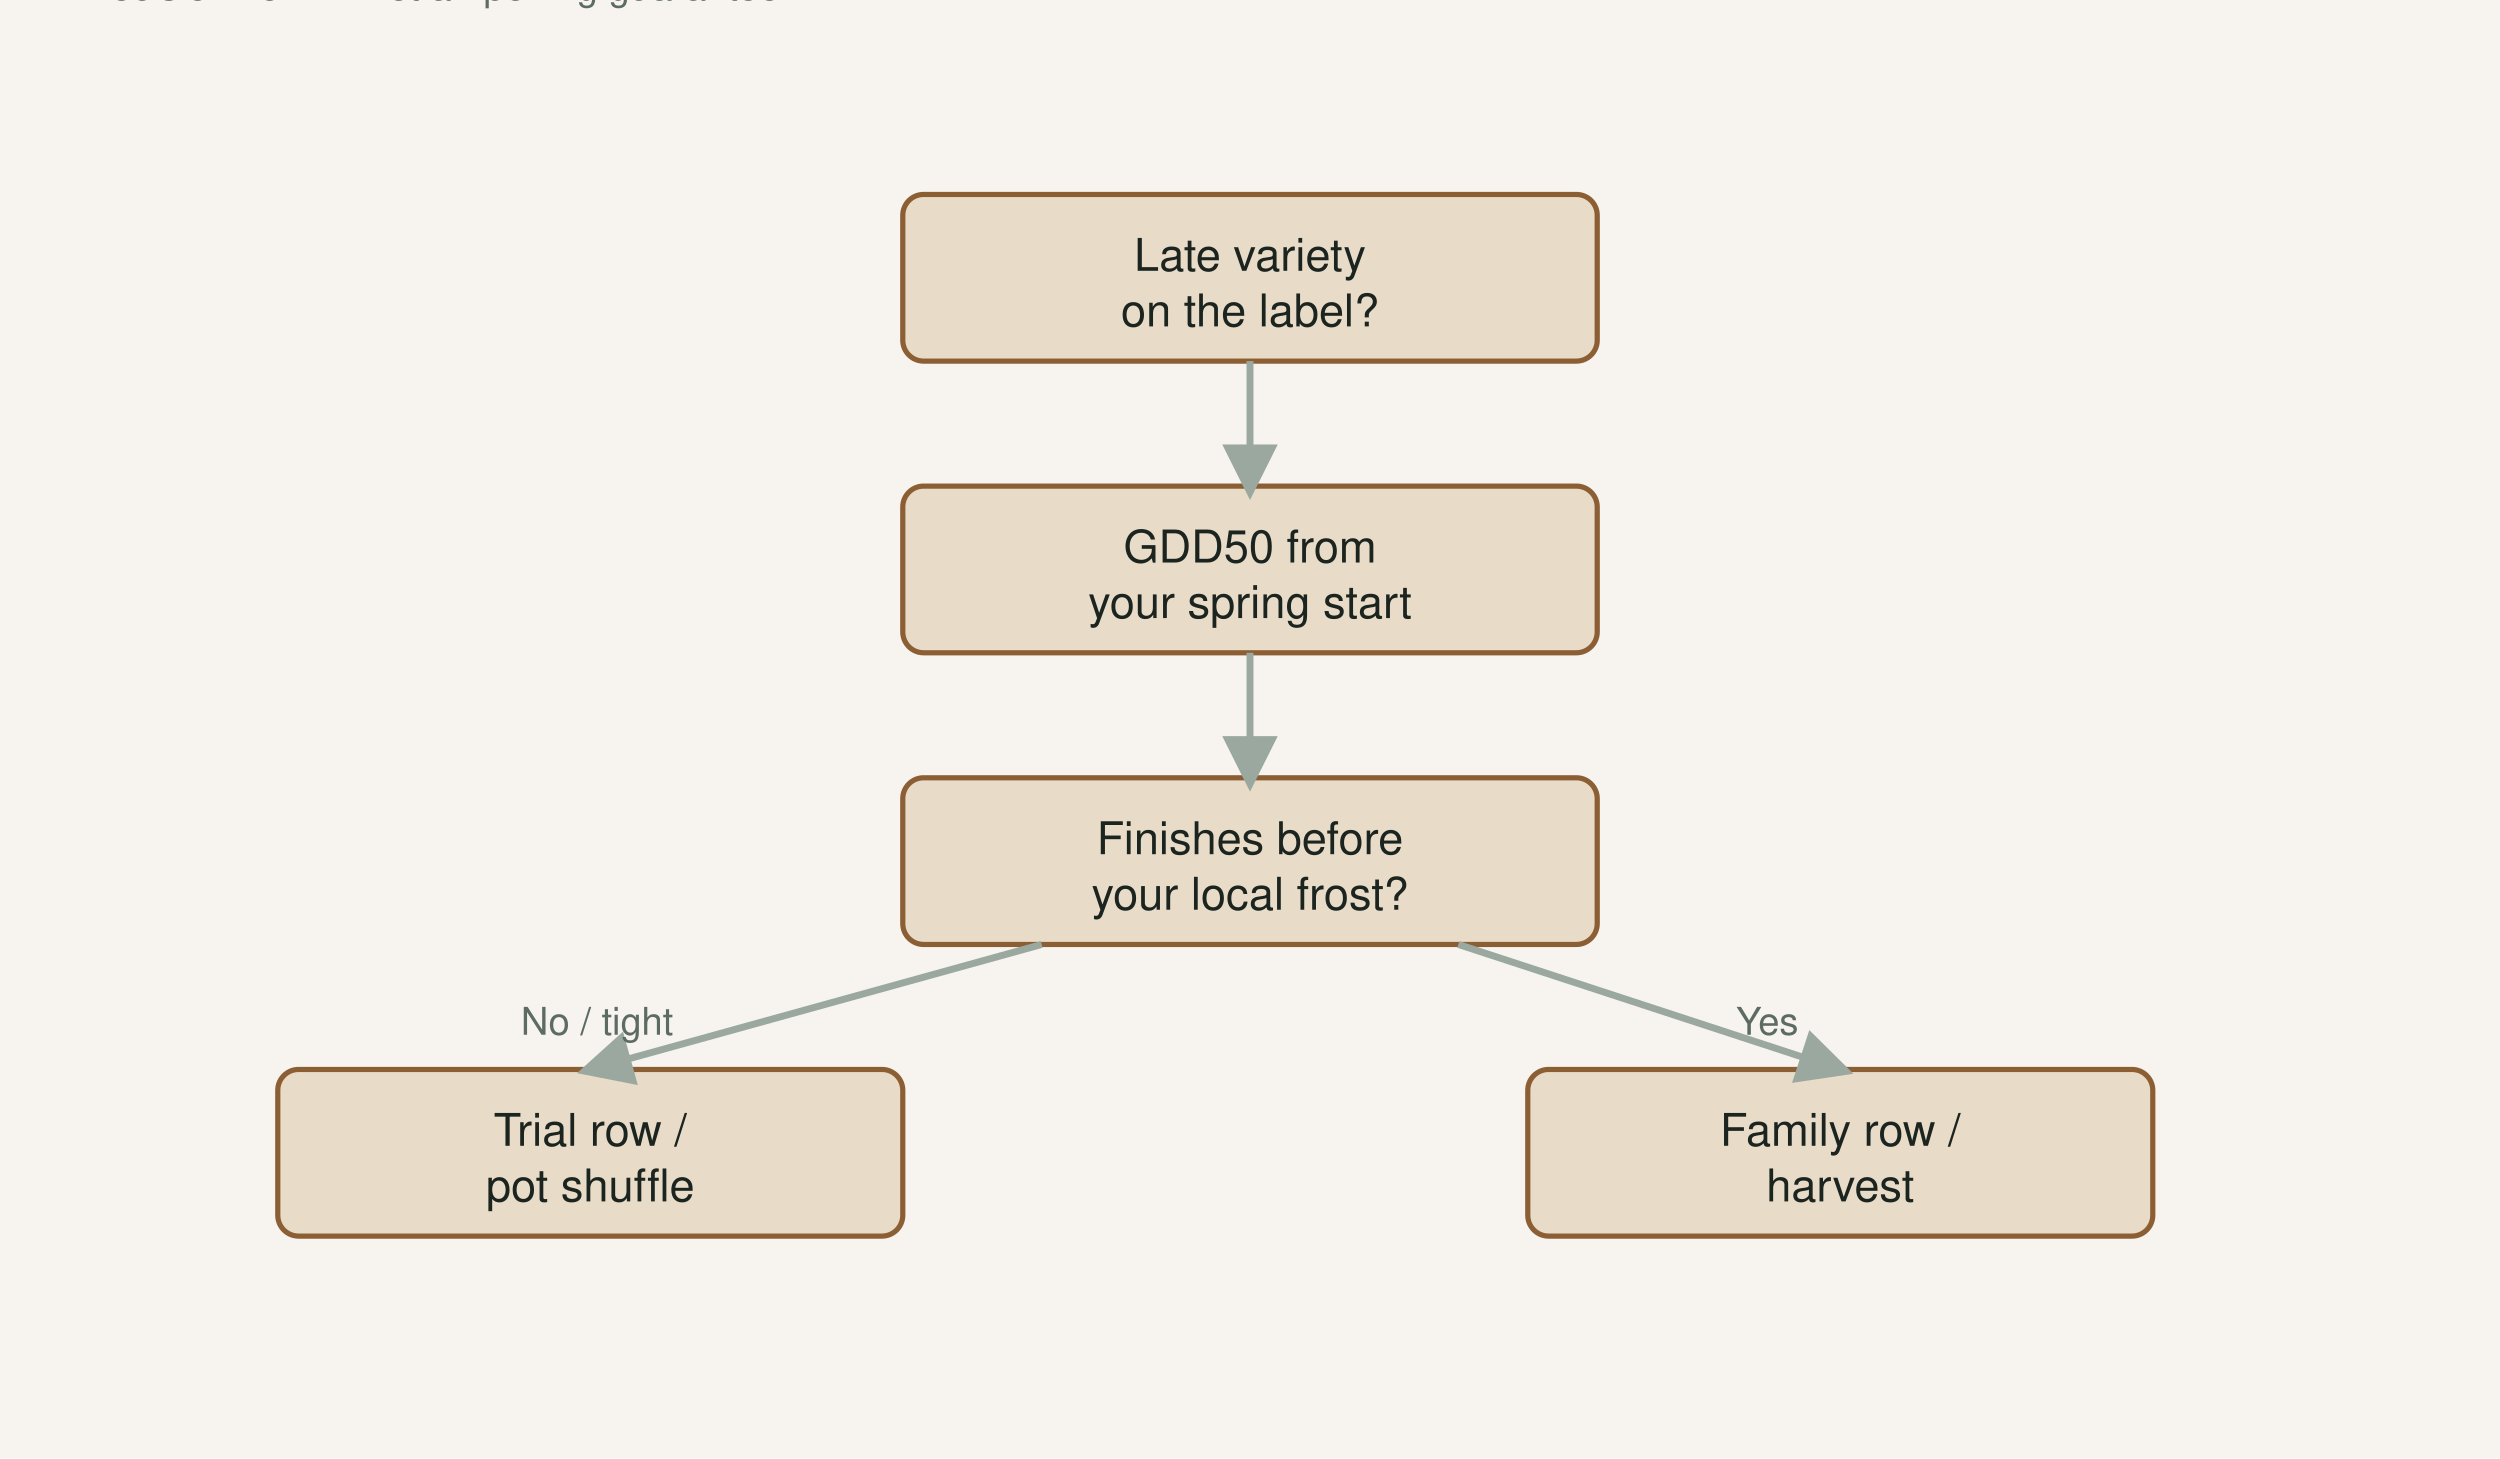
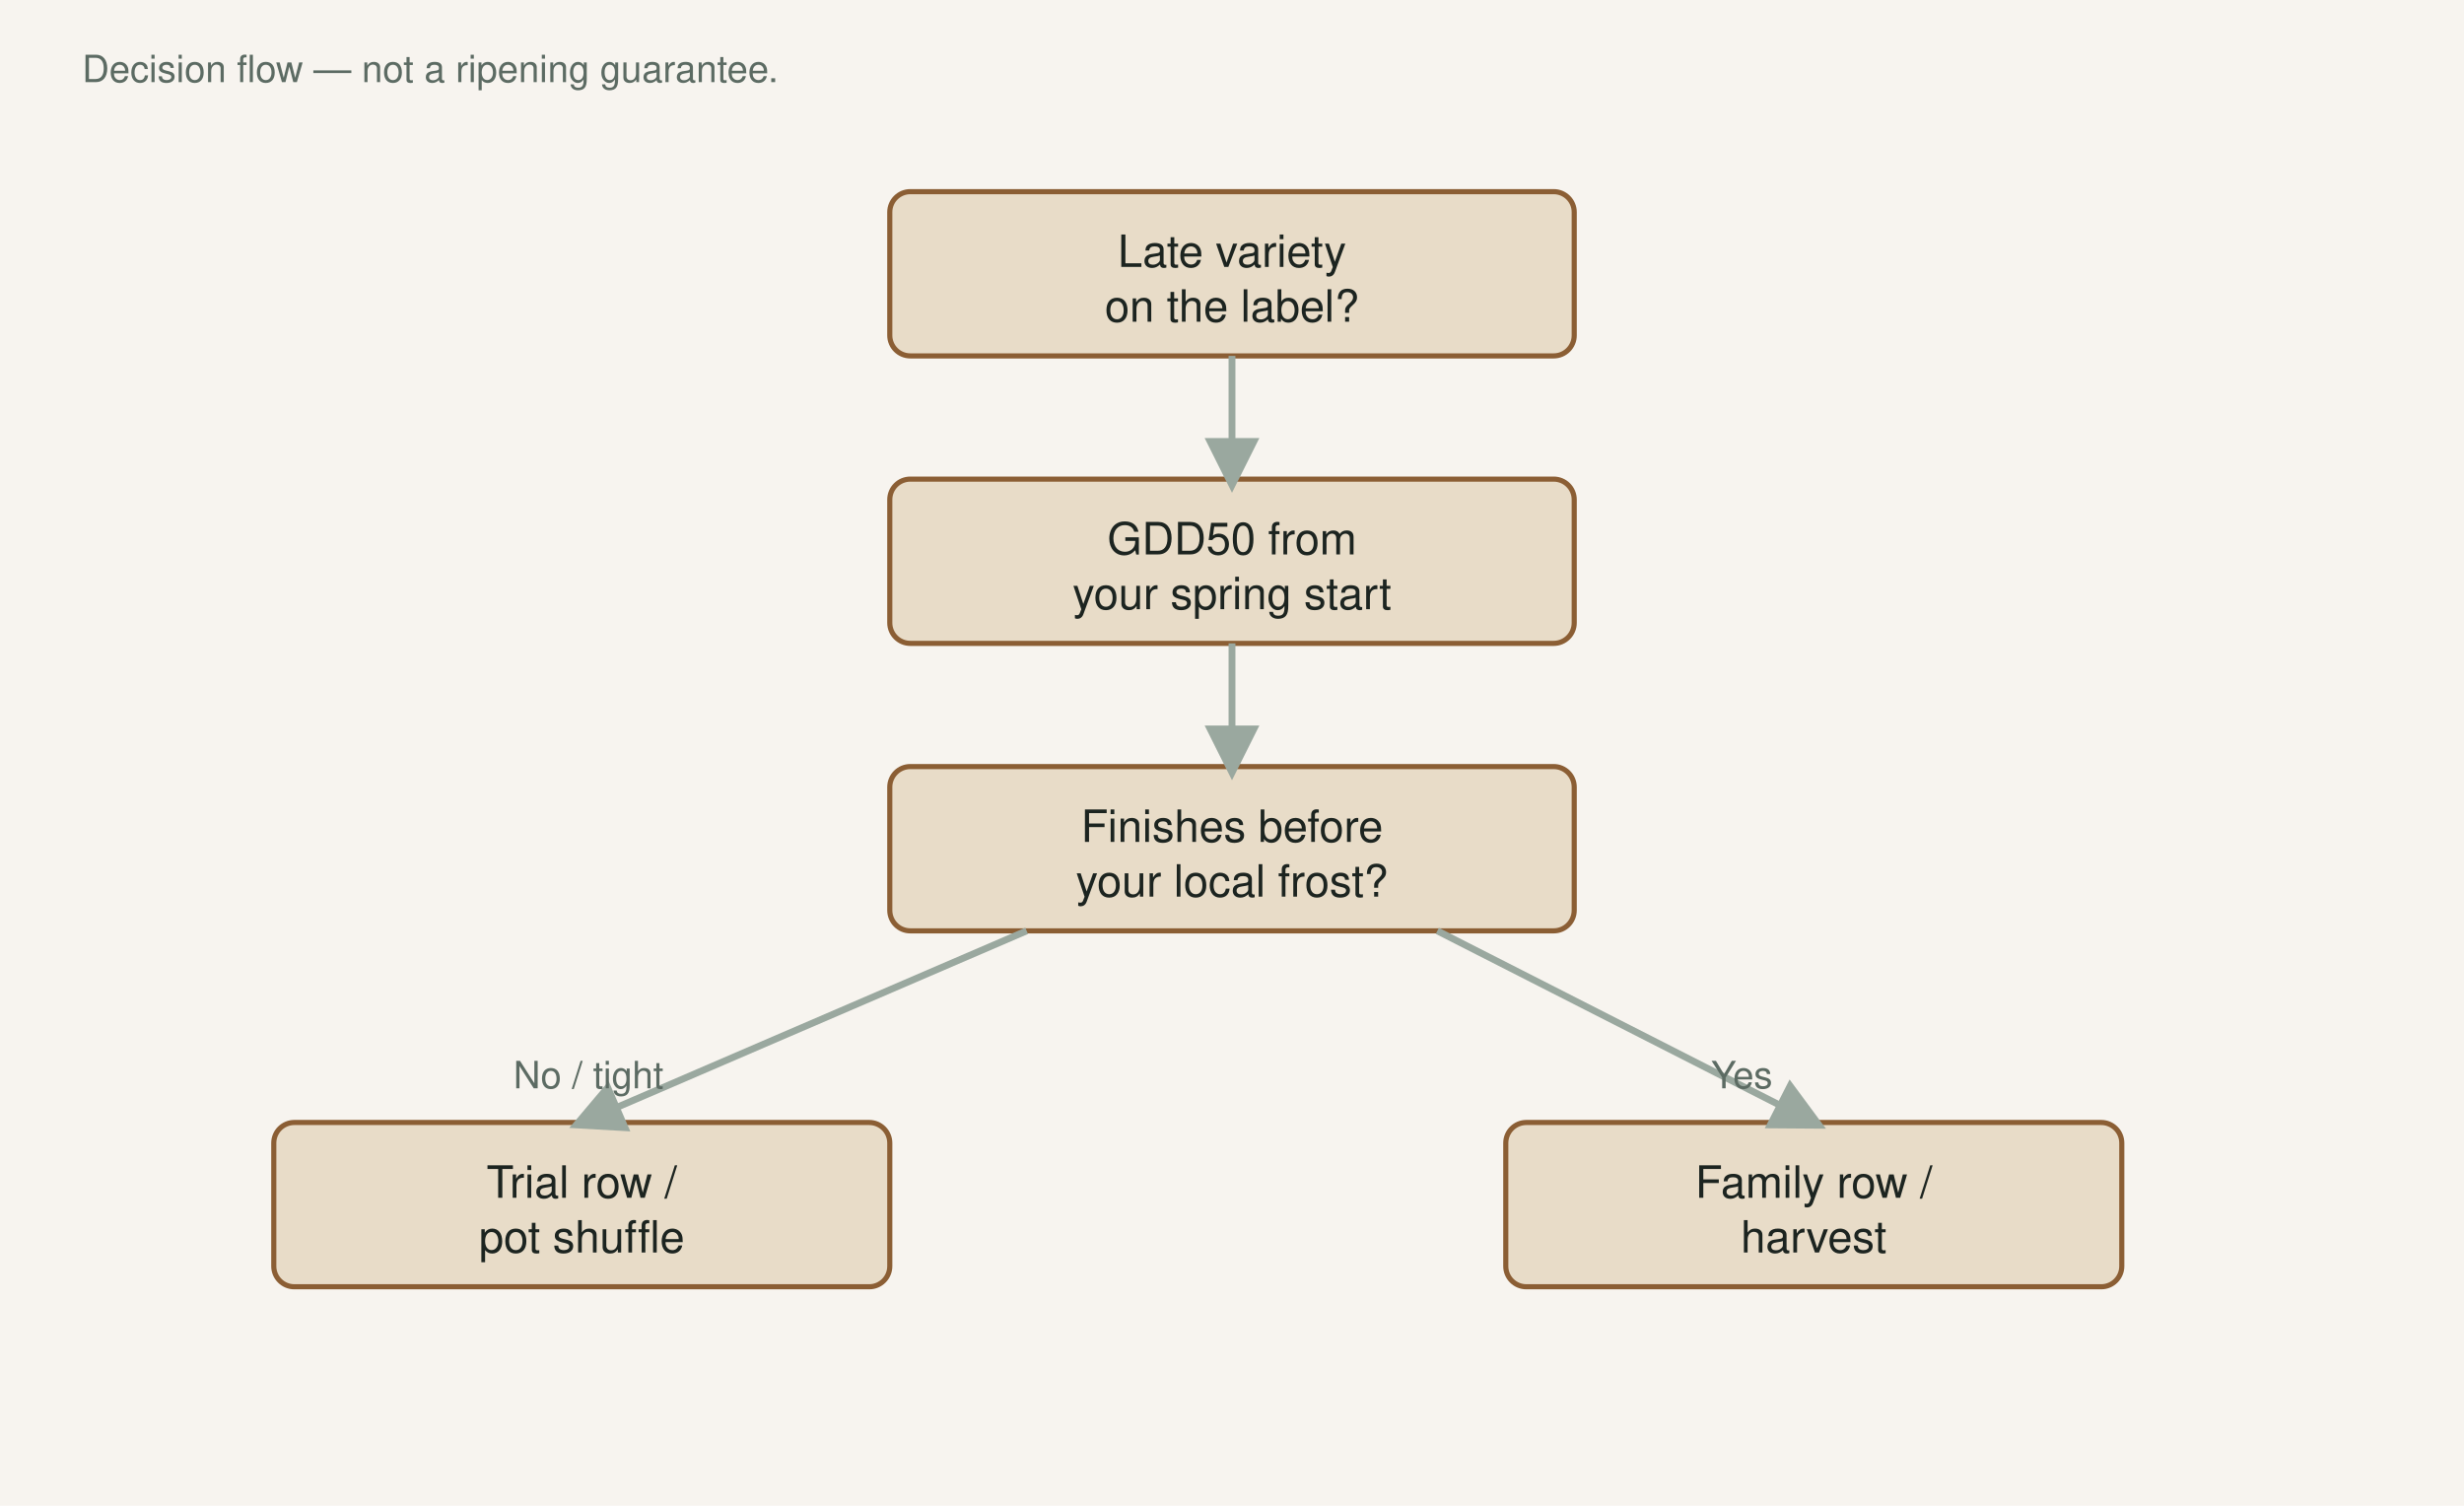
- <svg xmlns="http://www.w3.org/2000/svg" width="720" height="420" viewBox="0 0 720 420" role="img" aria-labelledby="title desc">
+ <svg xmlns="http://www.w3.org/2000/svg" width="720" height="440" viewBox="0 0 720 440" role="img" aria-labelledby="title desc">
  <rect width="100%" height="100%" fill="#f7f4ef" />
  <style>text { font-family: system-ui, 'Segoe UI', Helvetica, Arial, sans-serif; fill: #1c2420; } .label { font-size: 13px; } .small { font-size: 11px; fill: #5c6b63; } .mono { font-family: ui-monospace, Consolas, monospace; font-size: 12px; }</style>
  <defs>
    <marker id="arrowhead" markerWidth="8" markerHeight="8" refX="6" refY="4" orient="auto">
      <polygon points="0 0, 8 4, 0 8" fill="#9aa89f" />
    </marker>
  </defs>
  <text class="small">
-     <tspan x="24" dy="0">Decision flow — not a ripening guarantee.</tspan>
+     <tspan x="24" y="24">Decision flow — not a ripening guarantee.</tspan>
  </text>
  <rect x="260" y="56" width="200" height="48" rx="6" fill="#e8dcc8" stroke="#8b5e34" stroke-width="1.5" />
  <text class="label" x="360.0" y="78" text-anchor="middle">Late variety</text>
  <text class="label" x="360.0" y="94" text-anchor="middle">on the label?</text>
  <rect x="260" y="140" width="200" height="48" rx="6" fill="#e8dcc8" stroke="#8b5e34" stroke-width="1.5" />
  <text class="label" x="360.0" y="162" text-anchor="middle">GDD50 from</text>
  <text class="label" x="360.0" y="178" text-anchor="middle">your spring start</text>
  <rect x="260" y="224" width="200" height="48" rx="6" fill="#e8dcc8" stroke="#8b5e34" stroke-width="1.5" />
  <text class="label" x="360.0" y="246" text-anchor="middle">Finishes before</text>
  <text class="label" x="360.0" y="262" text-anchor="middle">your local frost?</text>
-   <rect x="80" y="308" width="180" height="48" rx="6" fill="#e8dcc8" stroke="#8b5e34" stroke-width="1.5" />
-   <text class="label" x="170.0" y="330" text-anchor="middle">Trial row /</text>
-   <text class="label" x="170.0" y="346" text-anchor="middle">pot shuffle</text>
-   <rect x="440" y="308" width="180" height="48" rx="6" fill="#e8dcc8" stroke="#8b5e34" stroke-width="1.5" />
-   <text class="label" x="530.0" y="330" text-anchor="middle">Family row /</text>
-   <text class="label" x="530.0" y="346" text-anchor="middle">harvest</text>
+   <rect x="80" y="328" width="180" height="48" rx="6" fill="#e8dcc8" stroke="#8b5e34" stroke-width="1.5" />
+   <text class="label" x="170.0" y="350" text-anchor="middle">Trial row /</text>
+   <text class="label" x="170.0" y="366" text-anchor="middle">pot shuffle</text>
+   <rect x="440" y="328" width="180" height="48" rx="6" fill="#e8dcc8" stroke="#8b5e34" stroke-width="1.5" />
+   <text class="label" x="530.0" y="350" text-anchor="middle">Family row /</text>
+   <text class="label" x="530.0" y="366" text-anchor="middle">harvest</text>
  <line x1="360" y1="104" x2="360" y2="140" stroke="#9aa89f" stroke-width="2" marker-end="url(#arrowhead)" />
  <line x1="360" y1="188" x2="360" y2="224" stroke="#9aa89f" stroke-width="2" marker-end="url(#arrowhead)" />
-   <line x1="300" y1="272" x2="170" y2="308" stroke="#9aa89f" stroke-width="2" marker-end="url(#arrowhead)" />
-   <line x1="420" y1="272" x2="530" y2="308" stroke="#9aa89f" stroke-width="2" marker-end="url(#arrowhead)" />
-   <text class="small" x="150" y="298">No / tight</text>
-   <text class="small" x="500" y="298">Yes</text>
+   <line x1="300" y1="272" x2="170" y2="328" stroke="#9aa89f" stroke-width="2" marker-end="url(#arrowhead)" />
+   <line x1="420" y1="272" x2="530" y2="328" stroke="#9aa89f" stroke-width="2" marker-end="url(#arrowhead)" />
+   <text class="small" x="150" y="318">No / tight</text>
+   <text class="small" x="500" y="318">Yes</text>
</svg>
